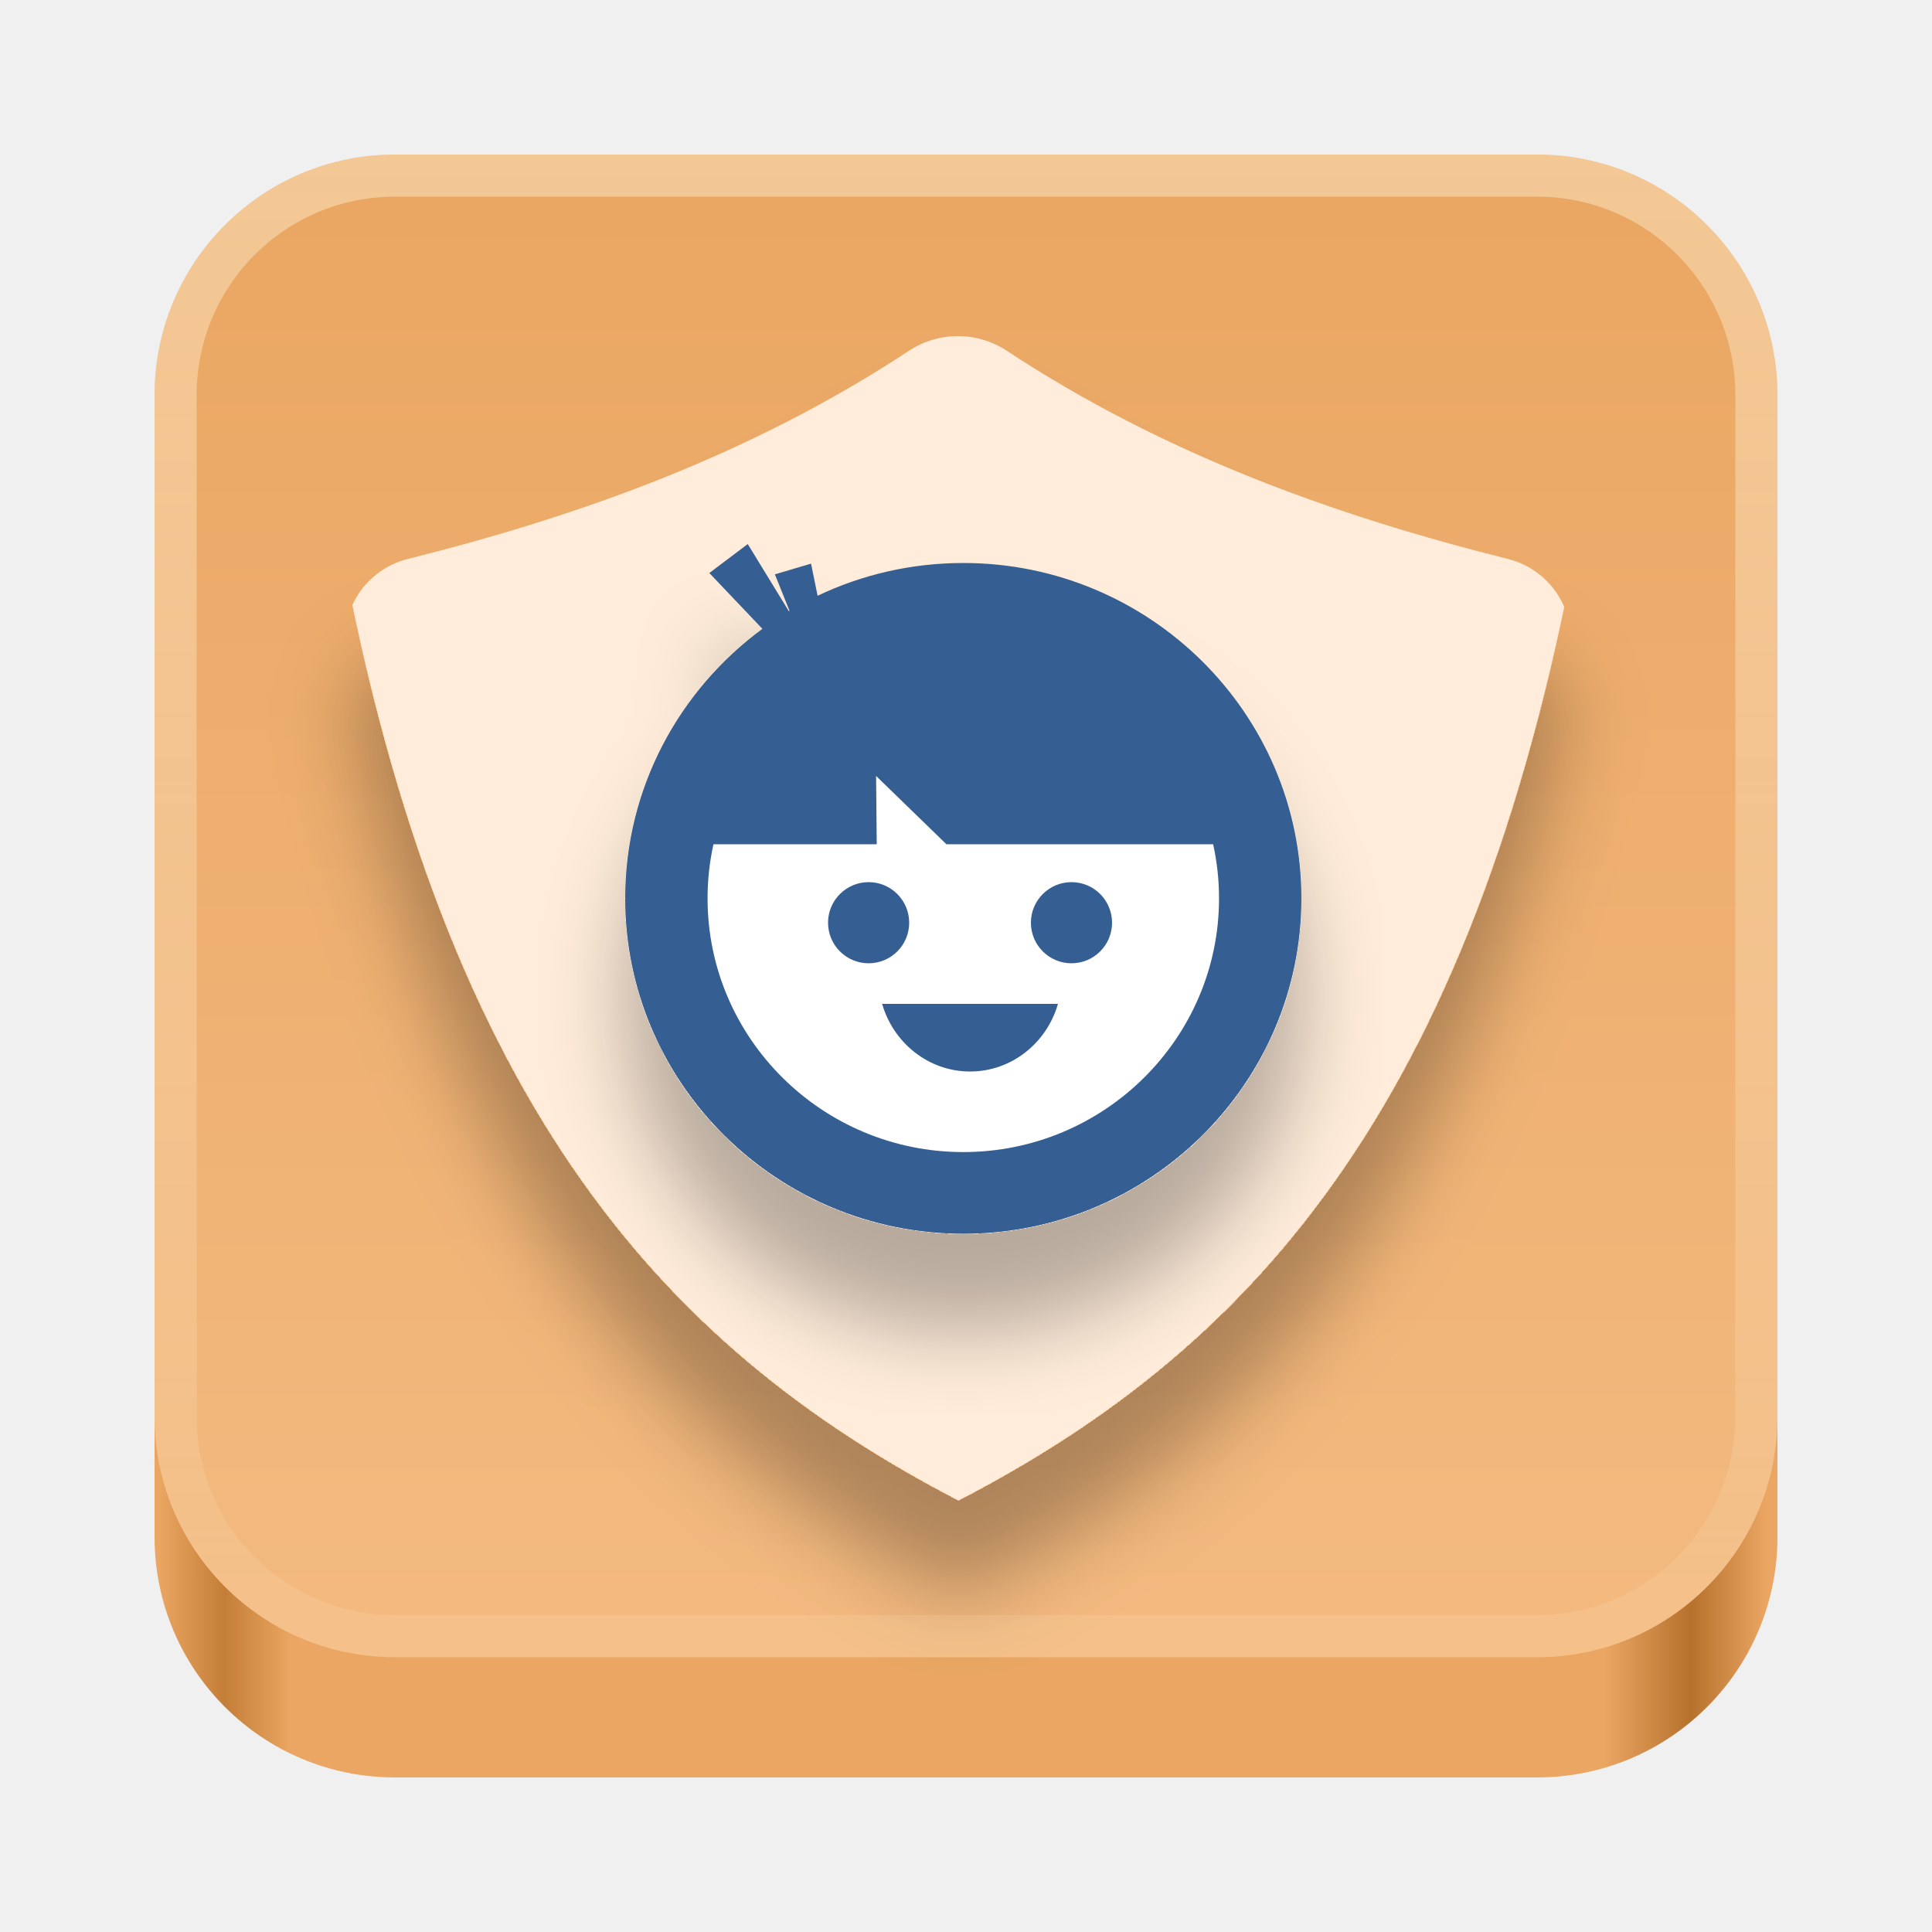
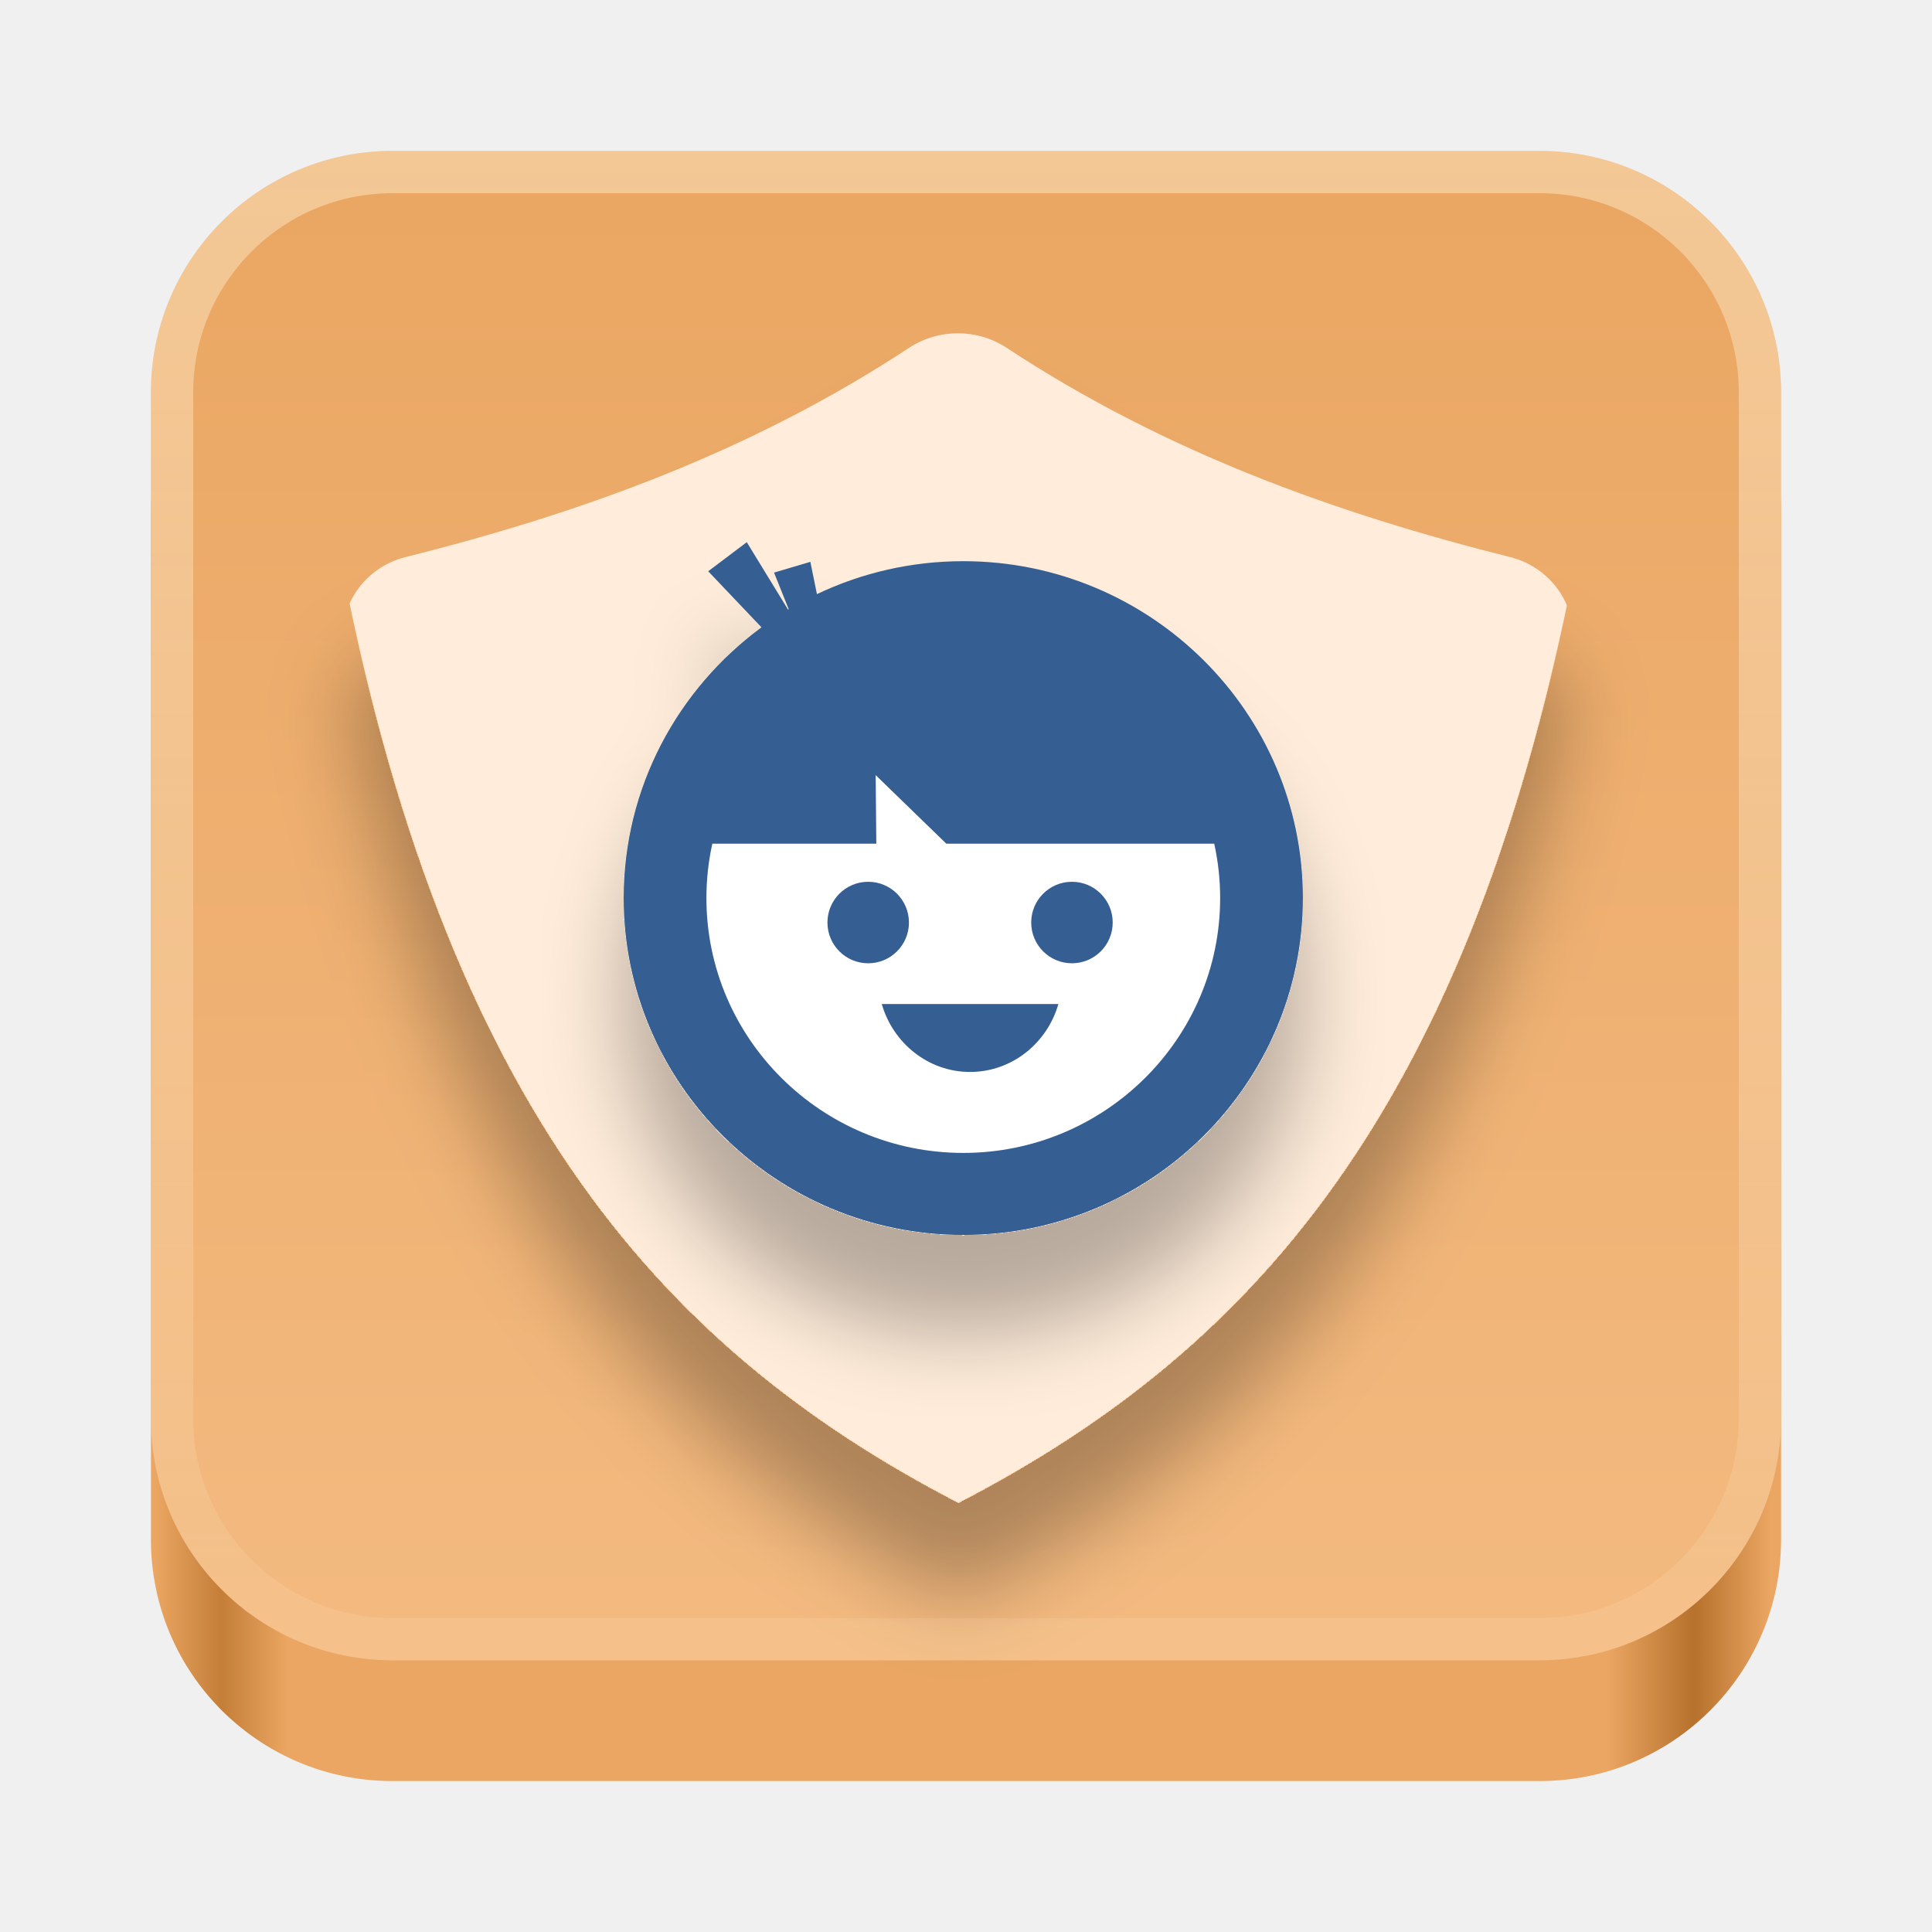
<svg xmlns="http://www.w3.org/2000/svg" width="64" height="64" viewBox="0 0 64 64" fill="none">
-   <rect x="5.12" y="9.102" width="53.76" height="49.778" rx="7.964" fill="url(#paint0_linear_2691_1027)" />
-   <rect x="5.12" y="5.12" width="53.76" height="49.778" rx="7.964" fill="url(#paint1_linear_2691_1027)" />
-   <g filter="url(#filter0_d_2691_1027)">
-     <mask id="mask0_2691_1027" style="mask-type:alpha" maskUnits="userSpaceOnUse" x="11" y="8" width="42" height="42">
-       <path d="M11.094 17.049C18.257 15.533 25.396 13.3 31.751 8.883C38.107 13.3 45.245 15.533 52.409 17.049C49.015 36.306 41.705 44.543 31.751 49.701C21.797 44.543 14.488 36.306 11.094 17.049Z" fill="#E1B37B" />
+   <rect x="5" y="9" width="54" height="50" rx="8" fill="url(#paint0_linear_2689_60591)" />
+   <rect x="5" y="5" width="54" height="50" rx="8" fill="url(#paint1_linear_2689_60591)" />
+   <g filter="url(#filter0_d_2689_60591)">
+     <mask id="mask0_2689_60591" style="mask-type:alpha" maskUnits="userSpaceOnUse" x="11" y="8" width="42" height="42">
+       <path d="M11 16.983C18.195 15.459 25.366 13.216 31.75 8.78C38.134 13.216 45.304 15.459 52.5 16.983C49.091 36.325 41.749 44.599 31.75 49.78C21.752 44.599 14.41 36.325 11 16.983Z" fill="#E1B37B" />
    </mask>
-     <g mask="url(#mask0_2691_1027)">
-       <path d="M13.514 18.515C19.251 17.079 24.916 15.044 30.117 11.616C31.094 10.973 32.368 10.973 33.345 11.616C38.547 15.044 44.211 17.079 49.948 18.515C51.334 18.862 52.247 20.213 51.976 21.616C48.564 39.287 41.916 47.542 33.006 52.782C32.219 53.245 31.243 53.245 30.456 52.782C21.546 47.542 14.899 39.286 11.486 21.616C11.216 20.213 12.128 18.862 13.514 18.515Z" fill="#FFECDA" />
-       <g filter="url(#filter1_d_2691_1027)">
-         <path d="M42.752 29.85C42.752 35.788 37.938 40.602 32 40.602C26.062 40.602 21.248 35.788 21.248 29.85C21.248 23.912 26.062 19.098 32 19.098C37.938 19.098 42.752 23.912 42.752 29.85Z" fill="white" />
-         <path d="M31.911 18.65C30.184 18.65 28.547 19.039 27.084 19.735L26.867 18.671L25.669 19.026L26.153 20.233C26.146 20.238 26.138 20.241 26.131 20.246L24.77 18.022L23.498 18.982L25.254 20.831C22.499 22.858 20.71 26.106 20.71 29.76C20.71 35.886 25.735 40.87 31.911 40.87C38.086 40.87 43.11 35.886 43.11 29.76C43.111 23.634 38.087 18.65 31.911 18.65ZM31.911 38.164C27.239 38.164 23.439 34.396 23.439 29.76C23.439 29.145 23.506 28.545 23.634 27.967H29.043L29.022 25.705L31.352 27.967H40.187C40.314 28.545 40.382 29.145 40.382 29.76C40.382 34.394 36.581 38.164 31.911 38.164Z" fill="#355F92" />
-         <path d="M28.774 31.91C29.517 31.91 30.118 31.309 30.118 30.566C30.118 29.824 29.517 29.222 28.774 29.222C28.032 29.222 27.43 29.824 27.43 30.566C27.43 31.309 28.032 31.91 28.774 31.91Z" fill="#355F92" />
-         <path d="M35.494 31.91C36.237 31.91 36.838 31.309 36.838 30.566C36.838 29.824 36.237 29.222 35.494 29.222C34.752 29.222 34.15 29.824 34.15 30.566C34.15 31.309 34.752 31.91 35.494 31.91Z" fill="#355F92" />
-         <path d="M32.135 35.495C33.523 35.495 34.681 34.534 35.046 33.255H29.222C29.589 34.534 30.747 35.495 32.135 35.495Z" fill="#355F92" />
+     <g mask="url(#mask0_2689_60591)">
+       <path d="M13.432 18.455C19.194 17.012 24.884 14.968 30.109 11.525C31.09 10.879 32.37 10.879 33.351 11.525C38.576 14.969 44.265 17.012 50.028 18.455C51.42 18.803 52.337 20.16 52.065 21.57C48.638 39.319 41.96 47.611 33.011 52.875C32.22 53.34 31.24 53.34 30.449 52.875C21.5 47.611 14.822 39.319 11.395 21.57C11.123 20.16 12.039 18.803 13.432 18.455Z" fill="#FFECDA" />
+       <g filter="url(#filter1_d_2689_60591)">
+         <path d="M42.8 29.84C42.8 35.805 37.965 40.64 32 40.64C26.035 40.64 21.2 35.805 21.2 29.84C21.2 23.875 26.035 19.04 32 19.04C37.965 19.04 42.8 23.875 42.8 29.84Z" fill="white" />
+         <path d="M31.91 18.59C30.176 18.59 28.531 18.982 27.062 19.681L26.844 18.612L25.641 18.968L26.127 20.181C26.12 20.185 26.112 20.189 26.105 20.194L24.738 17.96L23.46 18.924L25.224 20.781C22.457 22.817 20.66 26.079 20.66 29.75C20.66 35.904 25.707 40.91 31.91 40.91C38.113 40.91 43.16 35.904 43.16 29.75C43.161 23.596 38.114 18.59 31.91 18.59ZM31.91 38.192C27.218 38.192 23.401 34.407 23.401 29.75C23.401 29.133 23.468 28.529 23.597 27.949H29.029L29.008 25.677L31.349 27.949H40.223C40.351 28.529 40.419 29.133 40.419 29.75C40.419 34.404 36.602 38.192 31.91 38.192Z" fill="#355F92" />
+         <path d="M28.76 31.91C29.506 31.91 30.11 31.306 30.11 30.56C30.11 29.814 29.506 29.21 28.76 29.21C28.014 29.21 27.41 29.814 27.41 30.56C27.41 31.306 28.014 31.91 28.76 31.91Z" fill="#355F92" />
+         <path d="M35.51 31.91C36.255 31.91 36.86 31.306 36.86 30.56C36.86 29.814 36.255 29.21 35.51 29.21C34.764 29.21 34.16 29.814 34.16 30.56C34.16 31.306 34.764 31.91 35.51 31.91Z" fill="#355F92" />
+         <path d="M32.135 35.51C33.53 35.51 34.693 34.545 35.06 33.26H29.21C29.578 34.545 30.741 35.51 32.135 35.51Z" fill="#355F92" />
      </g>
    </g>
  </g>
-   <rect x="5.817" y="5.817" width="52.366" height="48.384" rx="7.268" stroke="url(#paint2_linear_2691_1027)" stroke-width="1.394" style="mix-blend-mode:soft-light" />
+   <rect x="5.7" y="5.7" width="52.6" height="48.6" rx="7.3" stroke="url(#paint2_linear_2689_60591)" stroke-width="1.4" style="mix-blend-mode:soft-light" />
  <defs>
-     <filter id="filter0_d_2691_1027" x="8.751" y="11.133" width="45.961" height="44.481" filterUnits="userSpaceOnUse" color-interpolation-filters="sRGB">
+     <filter id="filter0_d_2689_60591" x="8.647" y="11.04" width="46.166" height="44.68" filterUnits="userSpaceOnUse" color-interpolation-filters="sRGB">
      <feFlood flood-opacity="0" result="BackgroundImageFix" />
      <feColorMatrix in="SourceAlpha" type="matrix" values="0 0 0 0 0 0 0 0 0 0 0 0 0 0 0 0 0 0 127 0" result="hardAlpha" />
-       <feOffset dy="3.226" />
-       <feGaussianBlur stdDeviation="1.344" />
+       <feOffset dy="3.24" />
+       <feGaussianBlur stdDeviation="1.35" />
      <feComposite in2="hardAlpha" operator="out" />
      <feColorMatrix type="matrix" values="0 0 0 0 0 0 0 0 0 0 0 0 0 0 0 0 0 0 0.28 0" />
-       <feBlend mode="normal" in2="BackgroundImageFix" result="effect1_dropShadow_2691_1027" />
-       <feBlend mode="normal" in="SourceGraphic" in2="effect1_dropShadow_2691_1027" result="shape" />
+       <feBlend mode="normal" in2="BackgroundImageFix" result="effect1_dropShadow_2689_60591" />
+       <feBlend mode="normal" in="SourceGraphic" in2="effect1_dropShadow_2689_60591" result="shape" />
    </filter>
-     <filter id="filter1_d_2691_1027" x="18.022" y="18.022" width="27.776" height="28.762" filterUnits="userSpaceOnUse" color-interpolation-filters="sRGB">
+     <filter id="filter1_d_2689_60591" x="17.96" y="17.96" width="27.9" height="28.89" filterUnits="userSpaceOnUse" color-interpolation-filters="sRGB">
      <feFlood flood-opacity="0" result="BackgroundImageFix" />
      <feColorMatrix in="SourceAlpha" type="matrix" values="0 0 0 0 0 0 0 0 0 0 0 0 0 0 0 0 0 0 127 0" result="hardAlpha" />
-       <feOffset dy="3.226" />
-       <feGaussianBlur stdDeviation="1.344" />
+       <feOffset dy="3.24" />
+       <feGaussianBlur stdDeviation="1.35" />
      <feComposite in2="hardAlpha" operator="out" />
      <feColorMatrix type="matrix" values="0 0 0 0 0 0 0 0 0 0 0 0 0 0 0 0 0 0 0.28 0" />
-       <feBlend mode="normal" in2="BackgroundImageFix" result="effect1_dropShadow_2691_1027" />
-       <feBlend mode="normal" in="SourceGraphic" in2="effect1_dropShadow_2691_1027" result="shape" />
+       <feBlend mode="normal" in2="BackgroundImageFix" result="effect1_dropShadow_2689_60591" />
+       <feBlend mode="normal" in="SourceGraphic" in2="effect1_dropShadow_2689_60591" result="shape" />
    </filter>
-     <linearGradient id="paint0_linear_2691_1027" x1="5.253" y1="58.051" x2="58.523" y2="58.051" gradientUnits="userSpaceOnUse">
+     <linearGradient id="paint0_linear_2689_60591" x1="5.133" y1="58.167" x2="58.641" y2="58.167" gradientUnits="userSpaceOnUse">
      <stop stop-color="#EAA662" />
      <stop offset="0.041" stop-color="#C47E38" />
      <stop offset="0.082" stop-color="#EAA662" />
      <stop offset="0.899" stop-color="#EAA662" />
      <stop offset="0.953" stop-color="#B6712D" />
      <stop offset="1" stop-color="#EAA662" />
    </linearGradient>
-     <linearGradient id="paint1_linear_2691_1027" x1="32" y1="5.12" x2="32" y2="54.898" gradientUnits="userSpaceOnUse">
+     <linearGradient id="paint1_linear_2689_60591" x1="32" y1="5" x2="32" y2="55" gradientUnits="userSpaceOnUse">
      <stop stop-color="#EAA662" />
      <stop offset="1" stop-color="#F3BA80" />
    </linearGradient>
-     <linearGradient id="paint2_linear_2691_1027" x1="32" y1="1.138" x2="32" y2="60.871" gradientUnits="userSpaceOnUse">
+     <linearGradient id="paint2_linear_2689_60591" x1="32" y1="1" x2="32" y2="61" gradientUnits="userSpaceOnUse">
      <stop stop-color="white" stop-opacity="0.9" />
      <stop offset="1" stop-color="white" stop-opacity="0.1" />
    </linearGradient>
  </defs>
</svg>
